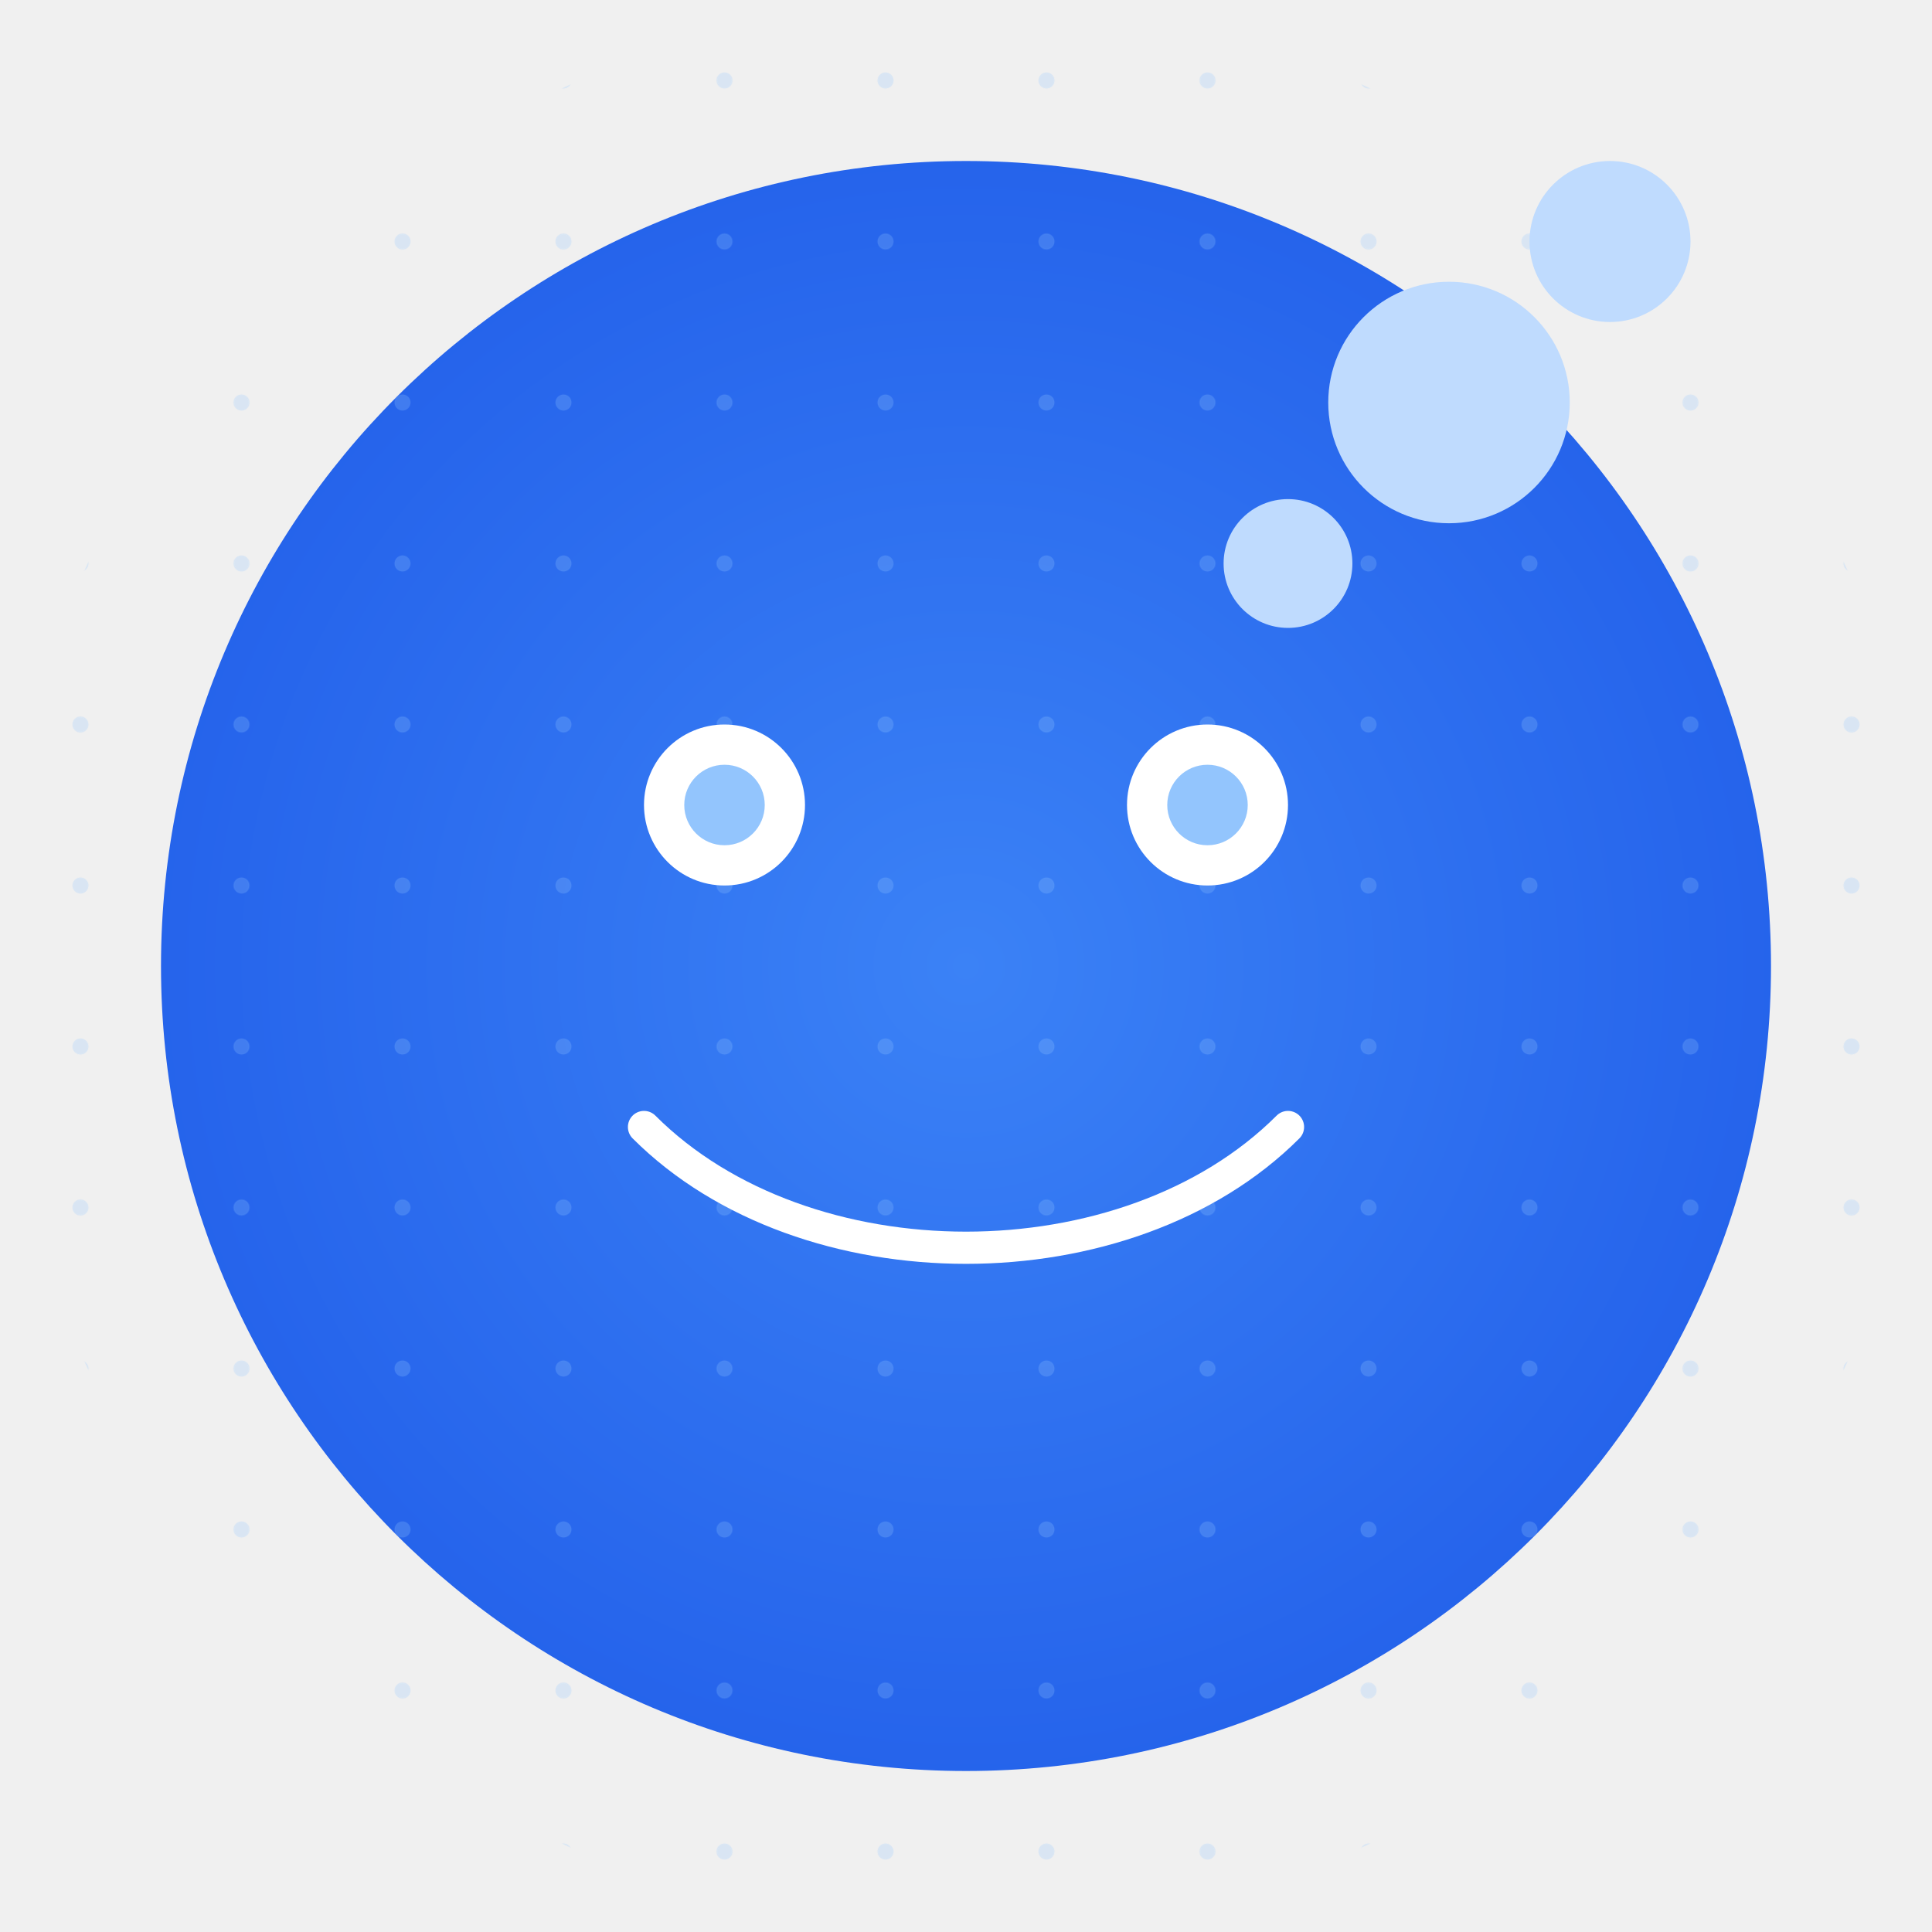
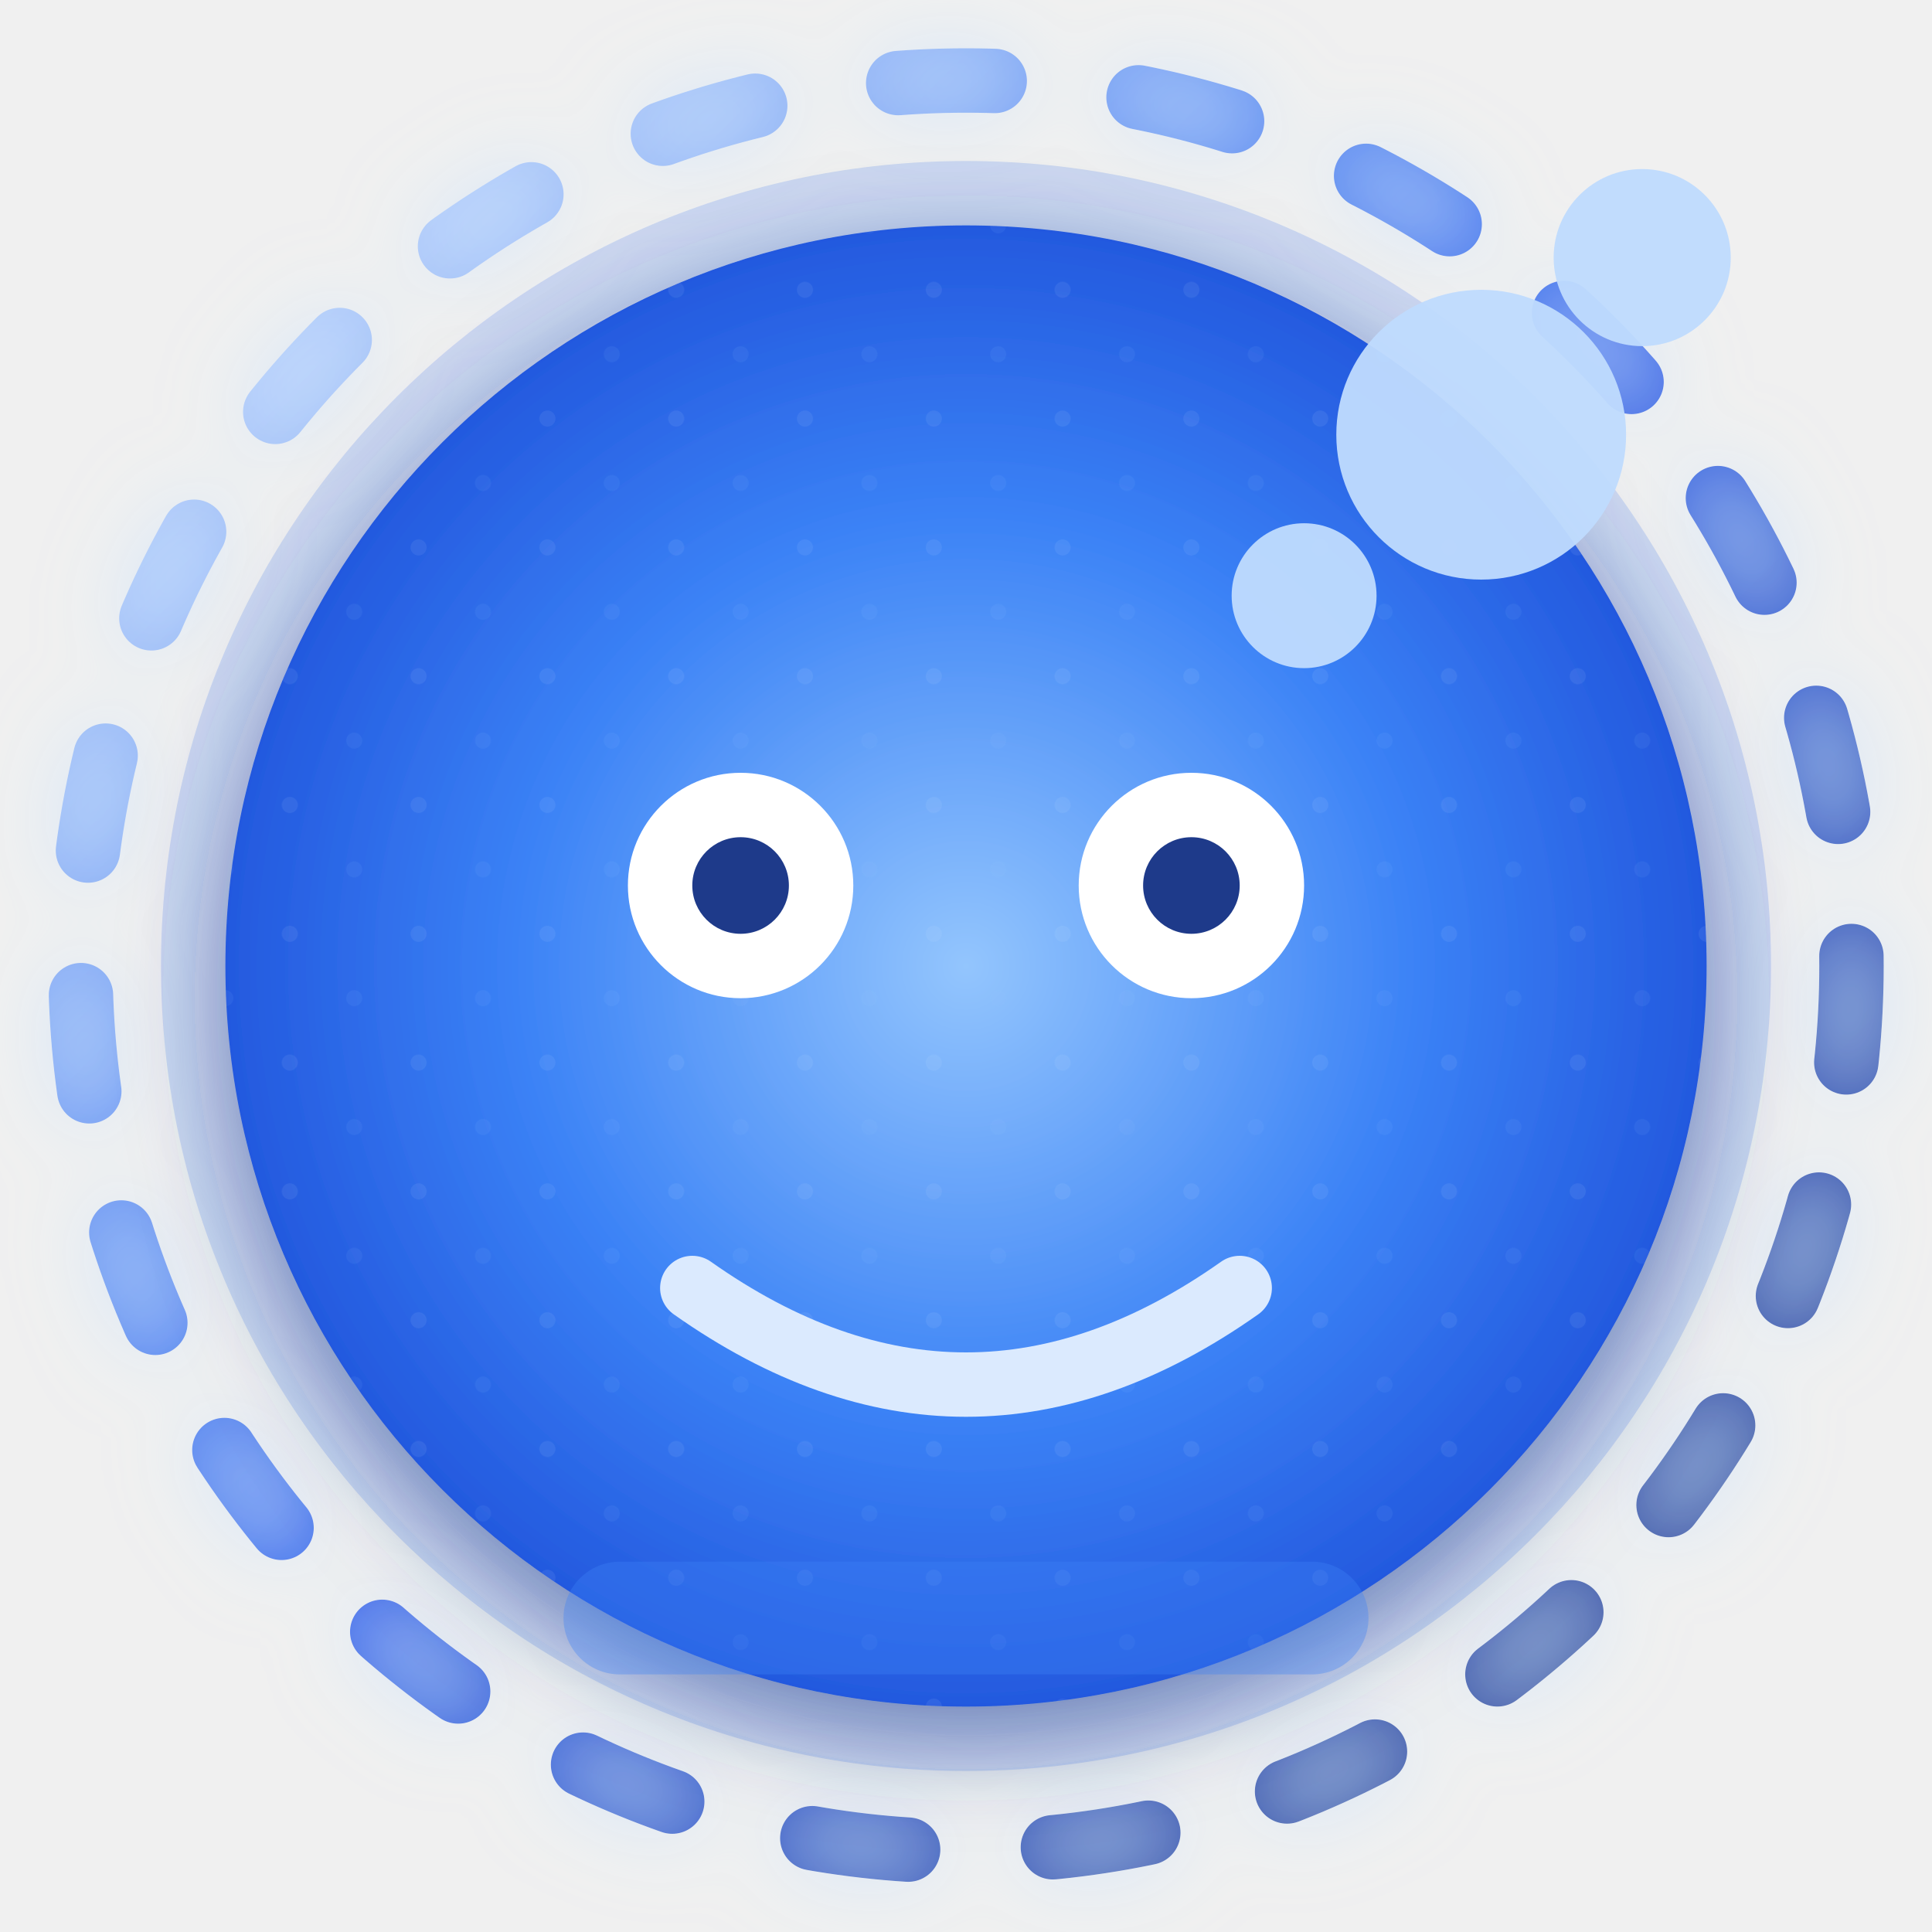
- <svg xmlns="http://www.w3.org/2000/svg" width="240" height="240" viewBox="0 0 240 240" fill="none">
-   <circle cx="120" cy="120" r="100" fill="url(#faceGradient)" />
-   <circle cx="120" cy="120" r="120" fill="url(#patternPsyco)" opacity="0.25" />
-   <circle cx="90" cy="100" r="10" fill="white" />
-   <circle cx="150" cy="100" r="10" fill="white" />
-   <circle cx="90" cy="100" r="5" fill="#93C5FD" />
-   <circle cx="150" cy="100" r="5" fill="#93C5FD" />
-   <path d="M80 140C100 160 140 160 160 140" stroke="white" stroke-width="4" stroke-linecap="round" />
-   <circle cx="180" cy="50" r="15" fill="#BFDBFE" />
-   <circle cx="200" cy="30" r="10" fill="#BFDBFE" />
-   <circle cx="160" cy="70" r="8" fill="#BFDBFE" />
+ <svg xmlns="http://www.w3.org/2000/svg" width="240" height="240" viewBox="0 0 240 240" fill="none" aria-labelledby="pctitle pcdesc" role="img">
  <defs>
-     <radialGradient id="faceGradient" cx="50%" cy="50%" r="50%" fx="50%" fy="50%">
-       <stop offset="0%" stop-color="#3B82F6" />
-       <stop offset="100%" stop-color="#2563EB" />
+     <radialGradient id="psycoFace" cx="0.5" cy="0.5" r="0.55">
+       <stop offset="0%" stop-color="#93C5FD" />
+       <stop offset="55%" stop-color="#3B82F6" />
+       <stop offset="100%" stop-color="#1D4ED8" />
    </radialGradient>
-     <pattern id="patternPsyco" x="0" y="0" width="20" height="20" patternUnits="userSpaceOnUse">
-       <circle cx="10" cy="10" r="1" fill="#93C5FD" />
+     <linearGradient id="psycoRing" x1="0" y1="0" x2="1" y2="1">
+       <stop offset="0%" stop-color="#DBEAFE" />
+       <stop offset="50%" stop-color="#2563EB" />
+       <stop offset="100%" stop-color="#1E3A8A" />
+     </linearGradient>
+     <filter id="psycoGlow" x="-50%" y="-50%" width="200%" height="200%">
+       <feGaussianBlur in="SourceGraphic" stdDeviation="5" result="b" />
+       <feColorMatrix in="b" type="matrix" values="0 0 0 0 0.55  0 0 0 0 0.75  0 0 0 0 1  0 0 0 0.55 0" result="c" />
+       <feBlend in="SourceGraphic" in2="c" mode="screen" />
+     </filter>
+     <filter id="psycoShadow" x="-50%" y="-50%" width="200%" height="200%">
+       <feDropShadow dx="0" dy="4" stdDeviation="6" flood-color="#1E3A8A" flood-opacity="0.55" />
+     </filter>
+     <pattern id="psycoDots" width="16" height="16" patternUnits="userSpaceOnUse">
+       <circle cx="4" cy="4" r="1" fill="#DBEAFE" />
+       <circle cx="12" cy="12" r="1" fill="#93C5FD" />
    </pattern>
+     <style>
+   .pc-ring { stroke-dasharray: 12 18; }
+       .pc-eye { animation: pc-blink 7s ease-in-out infinite; }
+       .pc-mouth { animation: pc-mouth 5s ease-in-out infinite; }
+       .pc-bubble { animation: pc-bob 6s ease-in-out infinite; }
+       .pc-bubble.small { animation-duration:4.5s; animation-delay:1.2s; }
+       .pc-bubble.tiny { animation-duration:3.8s; animation-delay:2s; }
+       .pc-halo { animation: pc-halo 6s ease-in-out infinite; }
+   /* pc-spin &amp; pc-hue removed: ring static */
+       @keyframes pc-blink { 0%,6%,94%,100% { transform:scaleY(1);} 3%,4% { transform:scaleY(.12);} }
+       @keyframes pc-mouth { 0%,100% { transform:scale(1);} 50% { transform:scale(1.05);} }
+       @keyframes pc-bob { 0%,100% { transform:translateY(0);} 50% { transform:translateY(-14px);} }
+       @keyframes pc-halo { 0%,100% { opacity:.22; transform:scale(1);} 50% { opacity:.4; transform:scale(1.08);} }
+     </style>
  </defs>
+   <g filter="url(#psycoGlow)">
+     <circle cx="120" cy="120" r="110" fill="none" stroke="url(#psycoRing)" stroke-width="8" class="pc-ring" stroke-linecap="round" />
+   </g>
+   <circle cx="120" cy="120" r="100" fill="#2563EB" opacity="0.18" class="pc-halo" />
+   <circle cx="120" cy="120" r="92" fill="url(#psycoFace)" filter="url(#psycoShadow)" />
+   <circle cx="120" cy="120" r="92" fill="url(#psycoDots)" opacity="0.08" />
+   <g class="pc-eye">
+     <circle cx="92" cy="110" r="14" fill="#FFF" />
+     <circle cx="92" cy="110" r="6" fill="#1E3A8A" />
+   </g>
+   <g class="pc-eye" style="animation-delay:1.6s">
+     <circle cx="148" cy="110" r="14" fill="#FFF" />
+     <circle cx="148" cy="110" r="6" fill="#1E3A8A" />
+   </g>
+   <path class="pc-mouth" d="M86 160 Q120 184 154 160" stroke="#DBEAFE" stroke-width="8" stroke-linecap="round" fill="none" />
+   <g fill="#BFDBFE" opacity="0.95">
+     <circle class="pc-bubble" cx="184" cy="54" r="18" />
+     <circle class="pc-bubble small" cx="204" cy="32" r="11" />
+     <circle class="pc-bubble tiny" cx="162" cy="74" r="9" />
+   </g>
+   <rect x="70" y="194" width="100" height="14" rx="7" fill="#3B82F6" opacity="0.35" />
</svg>
